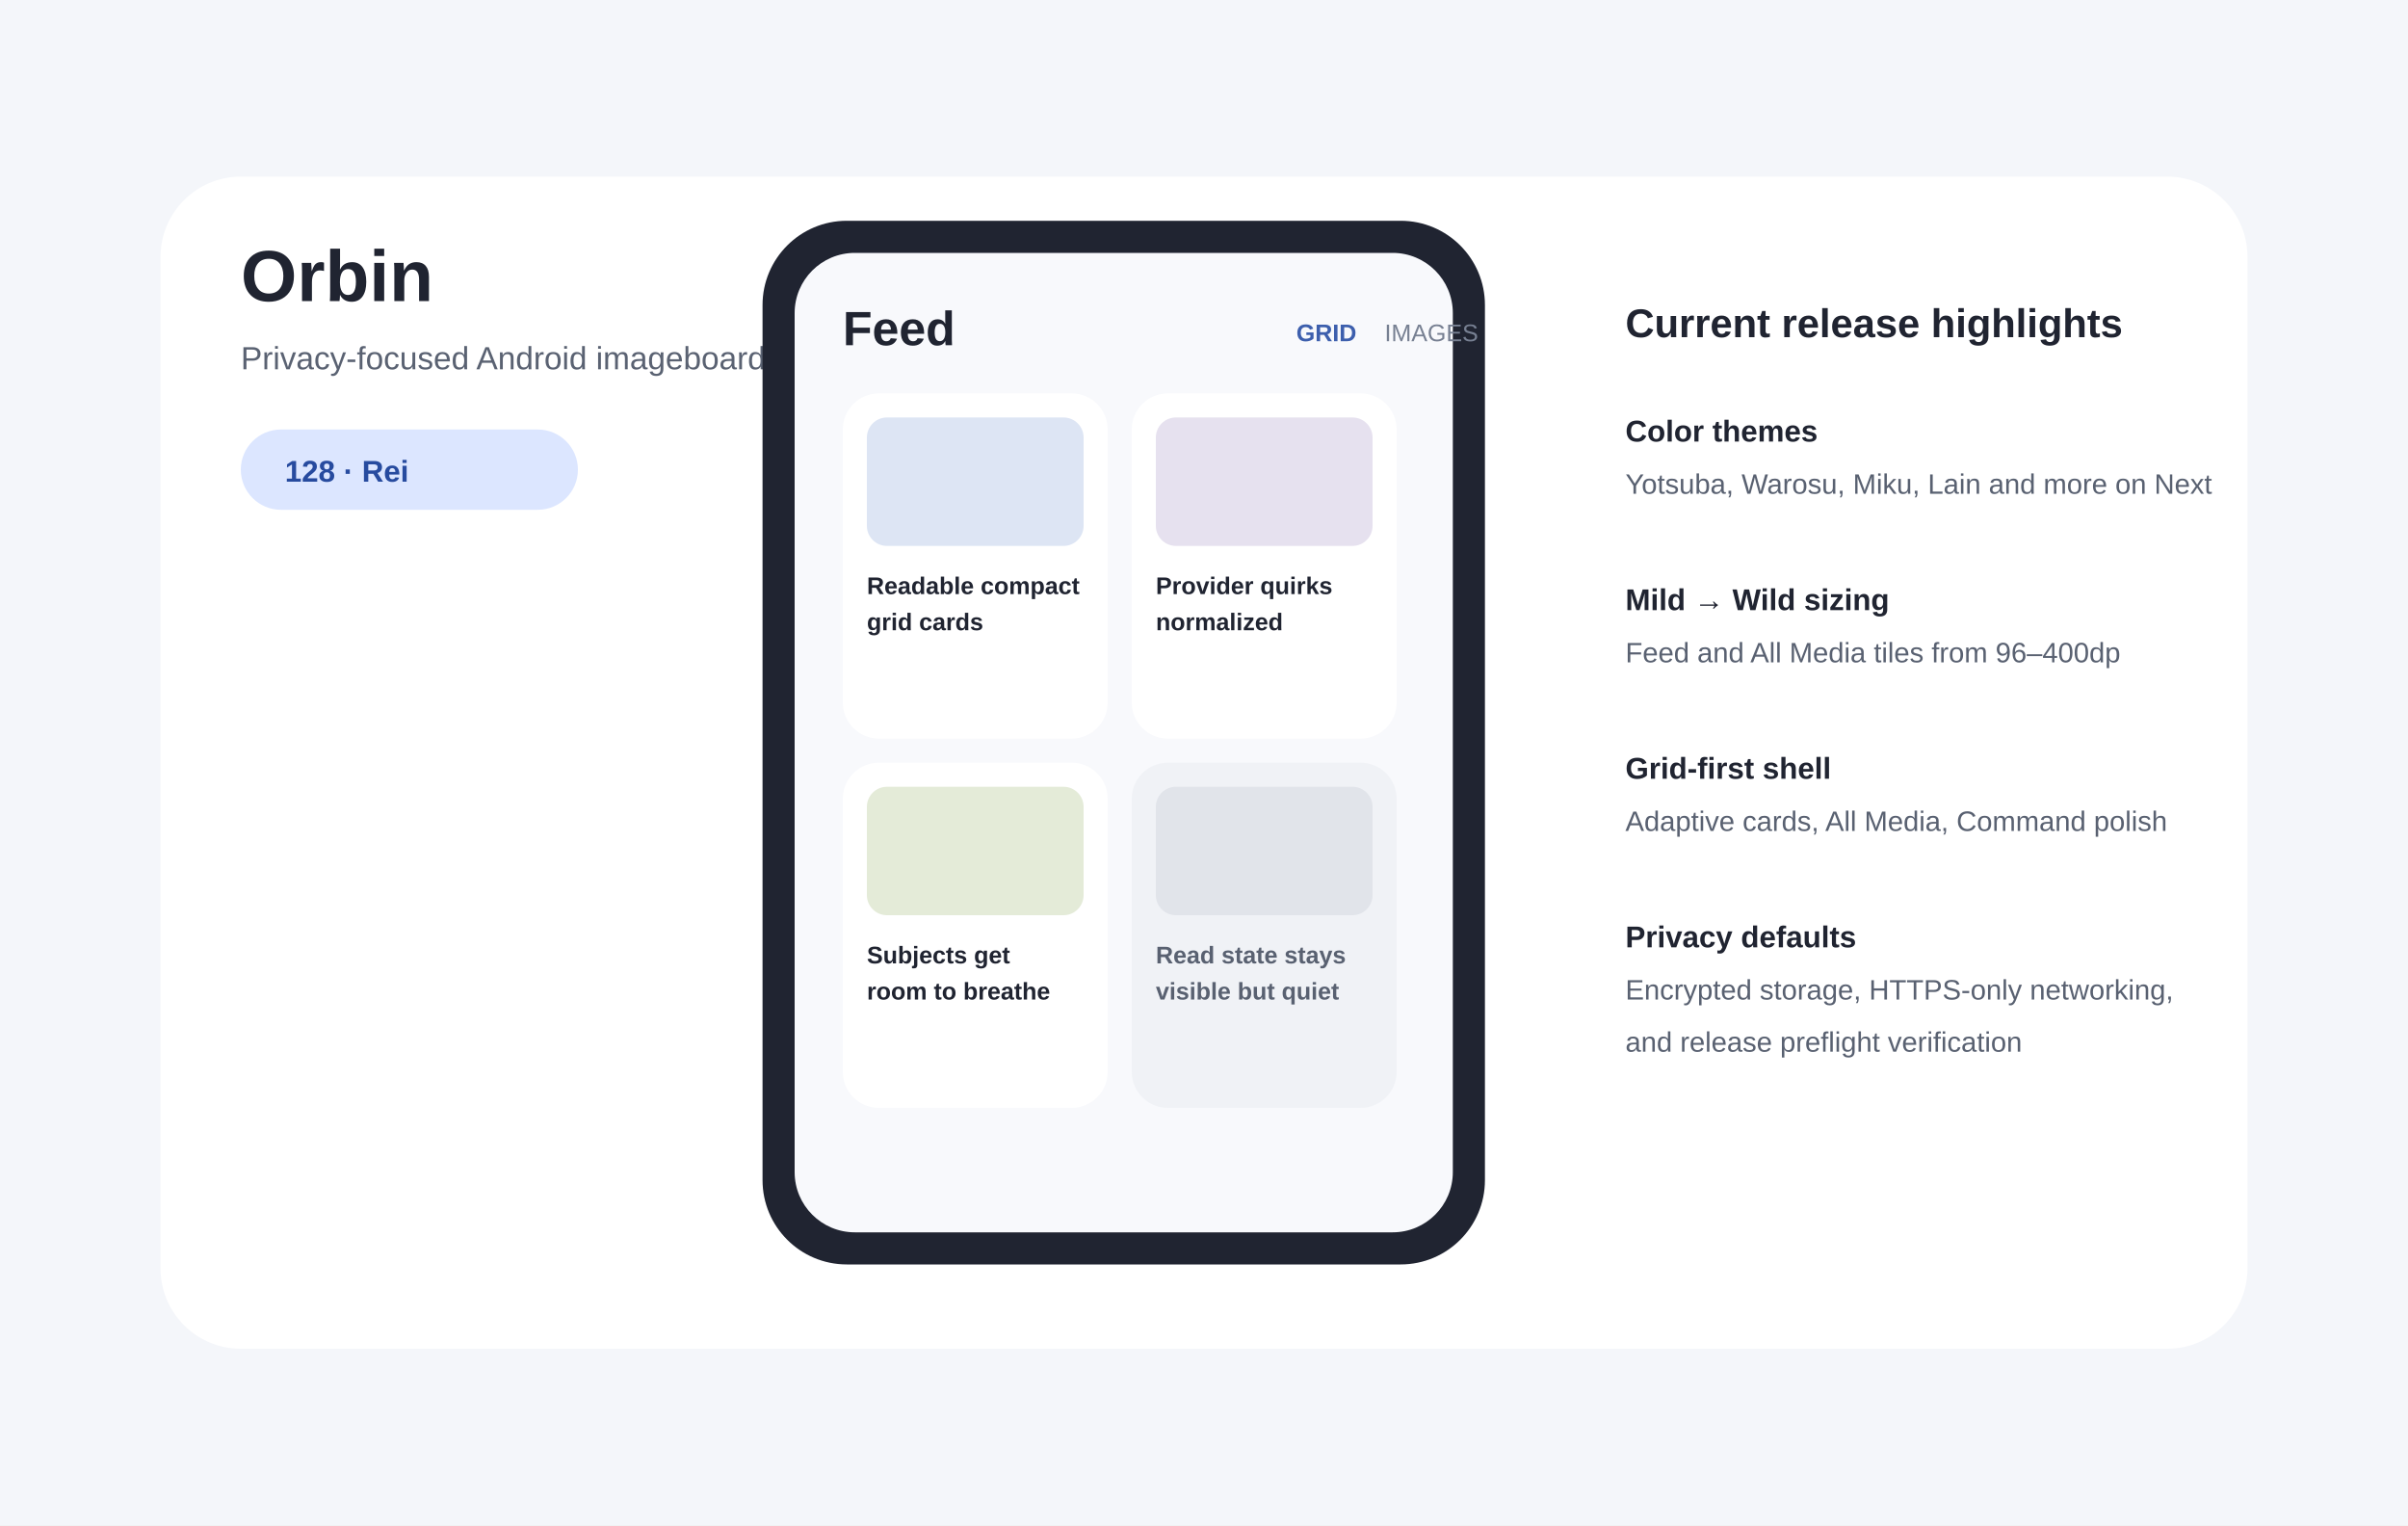
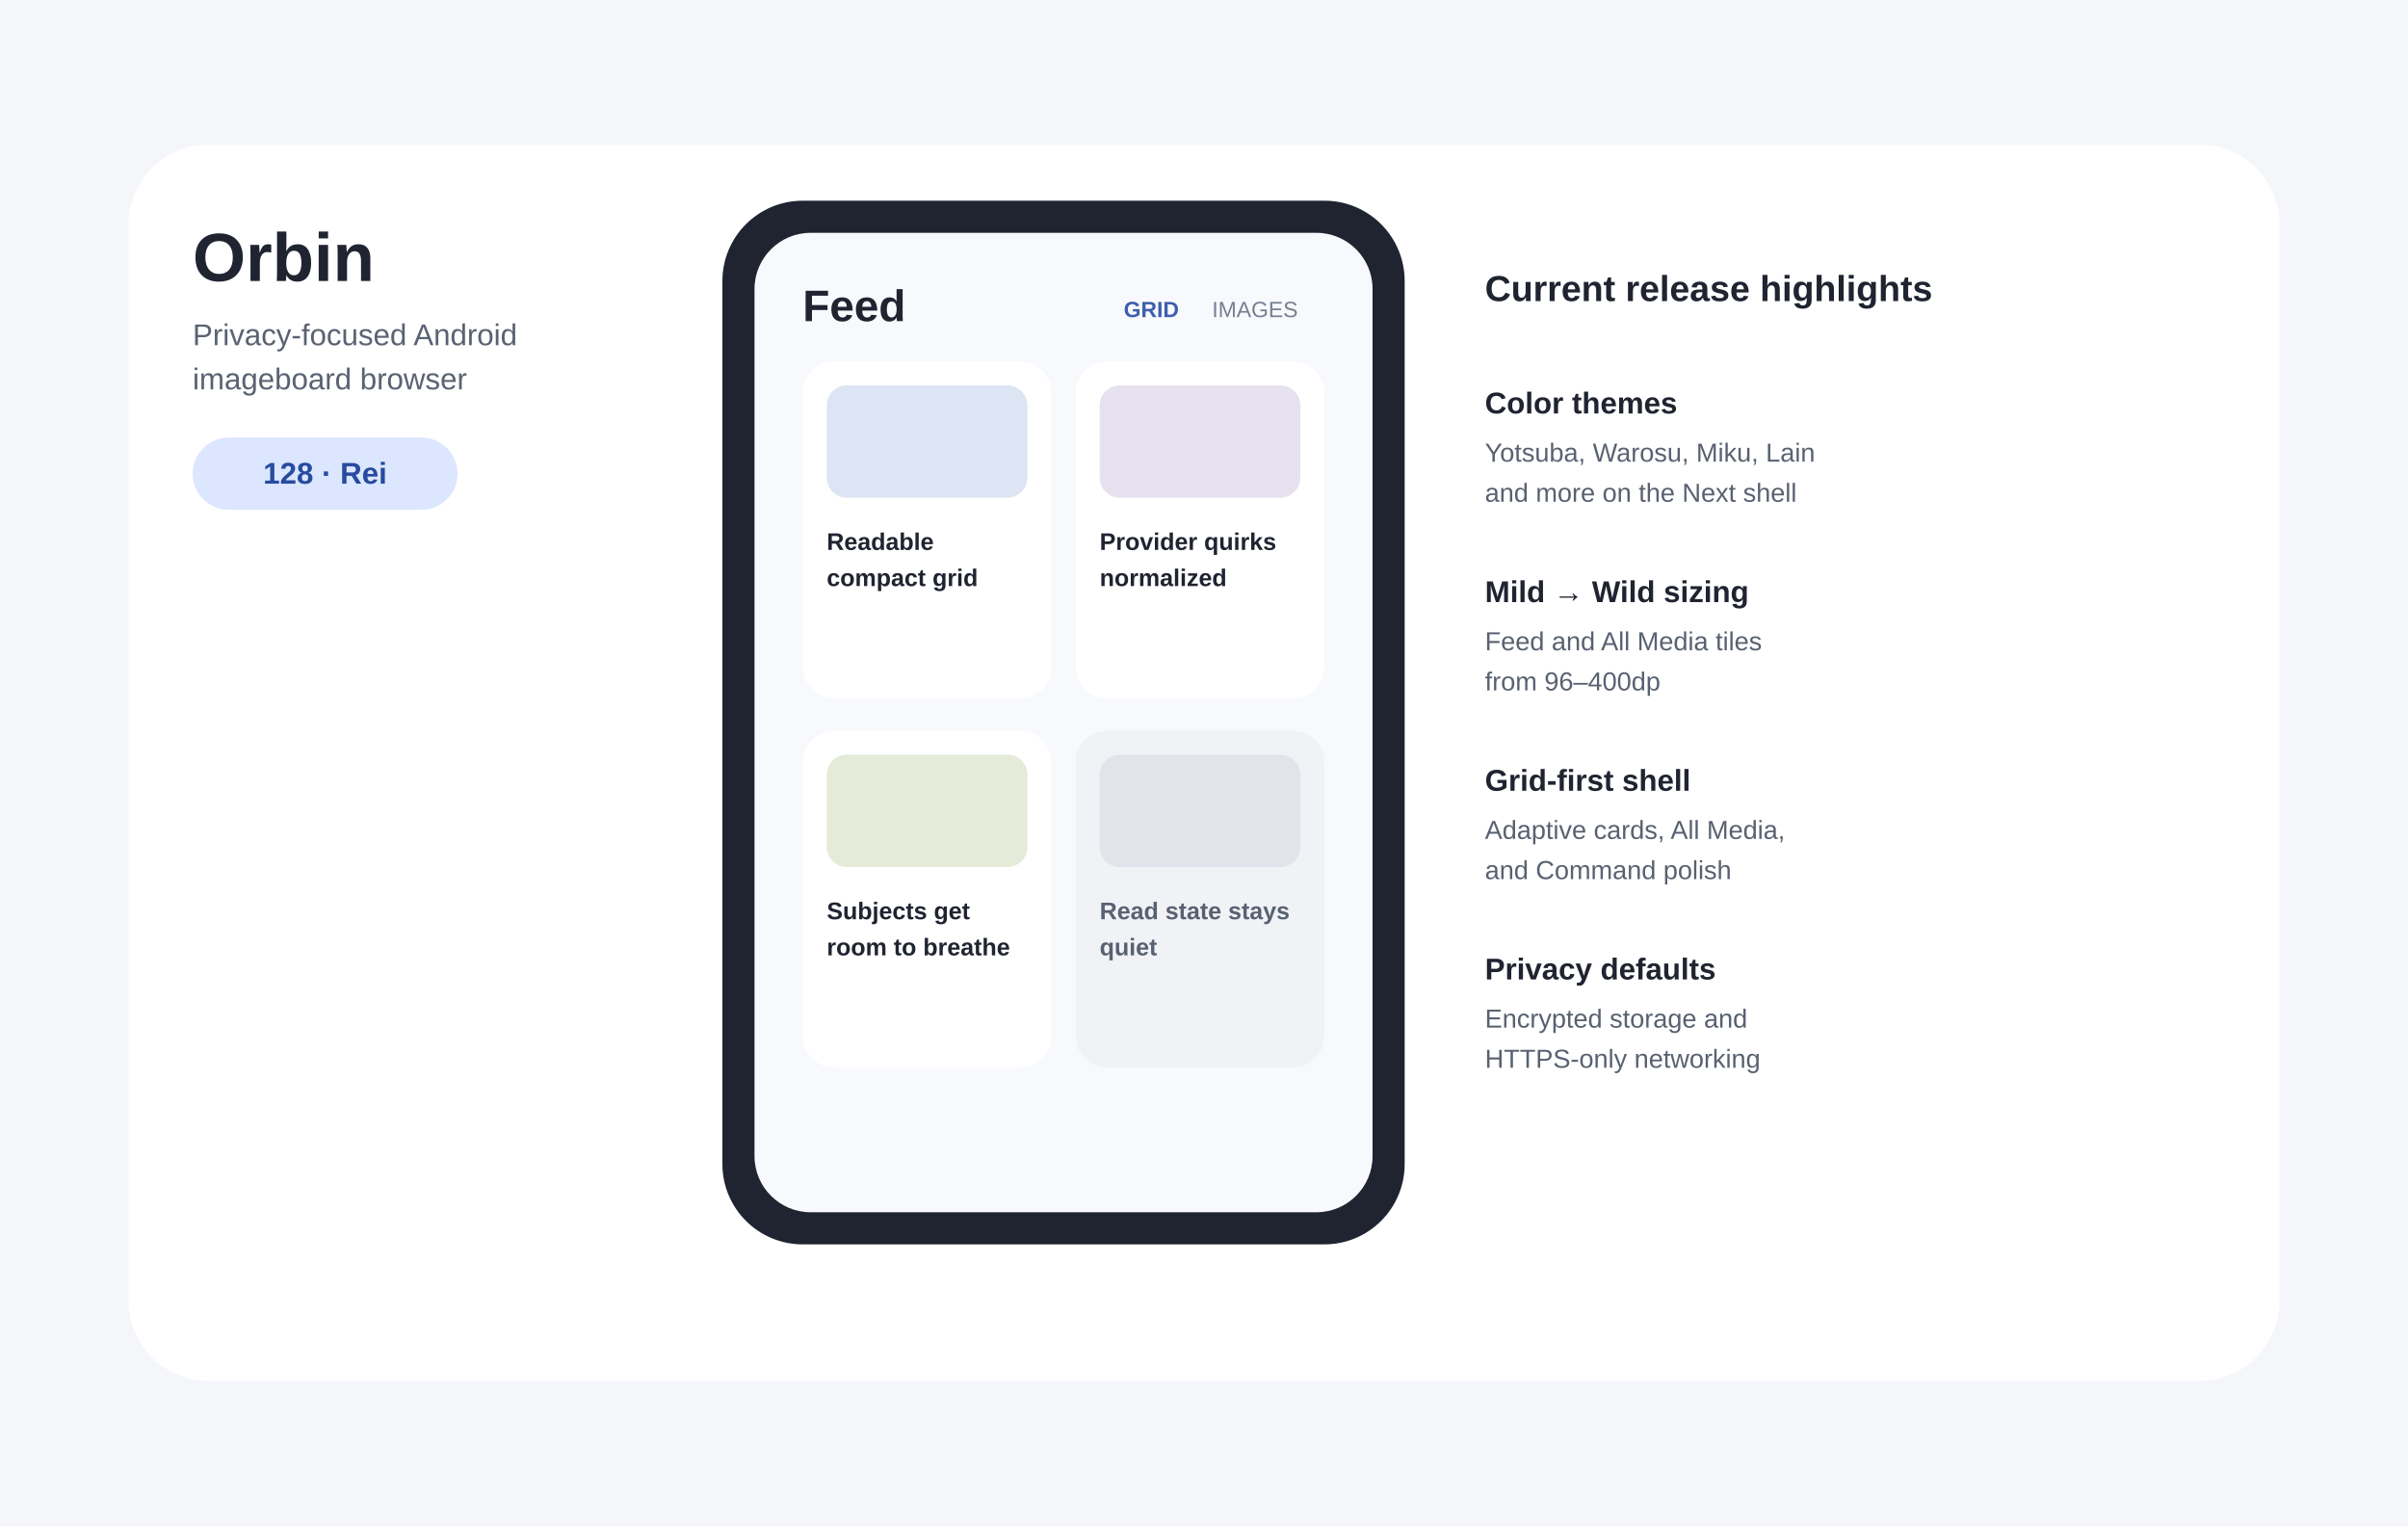
<svg xmlns="http://www.w3.org/2000/svg" width="1200" height="760" viewBox="0 0 1200 760" role="img" aria-labelledby="title desc" data-release-version="128-Rei">
  <rect width="1200" height="760" fill="#F4F6FA" />
-   <rect x="80" y="88" width="1040" height="584" rx="40" fill="#FFFFFF" />
-   <text x="120" y="150" font-family="Arial,sans-serif" font-size="36" font-weight="700" fill="#202431">Orbin</text>
-   <text x="120" y="184" font-family="Arial,sans-serif" font-size="16" fill="#5A6272">Privacy-focused Android imageboard browser</text>
-   <rect x="120" y="214" width="168" height="40" rx="20" fill="#DCE6FF" />
-   <text id="release-label" x="142" y="240" font-family="Arial,sans-serif" font-size="15" font-weight="700" fill="#274B9F">128 · Rei</text>
-   <rect x="380" y="110" width="360" height="520" rx="42" fill="#202431" />
-   <rect x="396" y="126" width="328" height="488" rx="30" fill="#F8F9FC" />
-   <text x="420" y="172" font-family="Arial,sans-serif" font-size="24" font-weight="700" fill="#202431">Feed</text>
-   <text x="646" y="170" font-family="Arial,sans-serif" font-size="12" font-weight="700" fill="#3D5FAD">GRID</text>
-   <text x="690" y="170" font-family="Arial,sans-serif" font-size="12" fill="#778092">IMAGES</text>
-   <rect x="420" y="196" width="132" height="172" rx="18" fill="#FFFFFF" />
-   <rect x="564" y="196" width="132" height="172" rx="18" fill="#FFFFFF" />
-   <rect x="420" y="380" width="132" height="172" rx="18" fill="#FFFFFF" />
-   <rect x="564" y="380" width="132" height="172" rx="18" fill="#F0F2F6" />
-   <rect x="432" y="208" width="108" height="64" rx="10" fill="#DDE5F4" />
-   <rect x="576" y="208" width="108" height="64" rx="10" fill="#E6E1EF" />
-   <rect x="432" y="392" width="108" height="64" rx="10" fill="#E4EBD8" />
-   <rect x="576" y="392" width="108" height="64" rx="10" fill="#E1E4EA" />
-   <text x="432" y="296" font-family="Arial,sans-serif" font-size="12" font-weight="700" fill="#202431">Readable compact</text>
-   <text x="432" y="314" font-family="Arial,sans-serif" font-size="12" font-weight="700" fill="#202431">grid cards</text>
-   <text x="576" y="296" font-family="Arial,sans-serif" font-size="12" font-weight="700" fill="#202431">Provider quirks</text>
-   <text x="576" y="314" font-family="Arial,sans-serif" font-size="12" font-weight="700" fill="#202431">normalized</text>
-   <text x="432" y="480" font-family="Arial,sans-serif" font-size="12" font-weight="700" fill="#202431">Subjects get</text>
-   <text x="432" y="498" font-family="Arial,sans-serif" font-size="12" font-weight="700" fill="#202431">room to breathe</text>
-   <text x="576" y="480" font-family="Arial,sans-serif" font-size="12" font-weight="700" fill="#596171">Read state stays</text>
-   <text x="576" y="498" font-family="Arial,sans-serif" font-size="12" font-weight="700" fill="#596171">visible but quiet</text>
-   <text x="810" y="168" font-family="Arial,sans-serif" font-size="20" font-weight="700" fill="#202431">Current release highlights</text>
-   <text x="810" y="220" font-family="Arial,sans-serif" font-size="15" font-weight="700" fill="#202431">Color themes</text>
-   <text x="810" y="246" font-family="Arial,sans-serif" font-size="14" fill="#596171">Yotsuba, Warosu, Miku, Lain and more on Next</text>
-   <text x="810" y="304" font-family="Arial,sans-serif" font-size="15" font-weight="700" fill="#202431">Mild → Wild sizing</text>
-   <text x="810" y="330" font-family="Arial,sans-serif" font-size="14" fill="#596171">Feed and All Media tiles from 96–400dp</text>
-   <text x="810" y="388" font-family="Arial,sans-serif" font-size="15" font-weight="700" fill="#202431">Grid-first shell</text>
-   <text x="810" y="414" font-family="Arial,sans-serif" font-size="14" fill="#596171">Adaptive cards, All Media, Command polish</text>
-   <text x="810" y="472" font-family="Arial,sans-serif" font-size="15" font-weight="700" fill="#202431">Privacy defaults</text>
-   <text x="810" y="498" font-family="Arial,sans-serif" font-size="14" fill="#596171">Encrypted storage, HTTPS-only networking,</text>
-   <text x="810" y="524" font-family="Arial,sans-serif" font-size="14" fill="#596171">and release preflight verification</text>
+   <rect x="64" y="72" width="1072" height="616" rx="40" fill="#FFFFFF" />
+   <text x="96" y="140" font-family="Arial,sans-serif" font-size="34" font-weight="700" fill="#202431">Orbin</text>
+   <text x="96" y="172" font-family="Arial,sans-serif" font-size="15" fill="#5A6272">Privacy-focused Android</text>
+   <text x="96" y="194" font-family="Arial,sans-serif" font-size="15" fill="#5A6272">imageboard browser</text>
+   <rect x="96" y="218" width="132" height="36" rx="18" fill="#DCE6FF" />
+   <text id="release-label" x="162" y="241" text-anchor="middle" font-family="Arial,sans-serif" font-size="15" font-weight="700" fill="#274B9F">128 · Rei</text>
+   <rect x="360" y="100" width="340" height="520" rx="40" fill="#202431" />
+   <rect x="376" y="116" width="308" height="488" rx="28" fill="#F8F9FC" />
+   <text x="400" y="160" font-family="Arial,sans-serif" font-size="22" font-weight="700" fill="#202431">Feed</text>
+   <text x="560" y="158" font-family="Arial,sans-serif" font-size="11" font-weight="700" fill="#3D5FAD">GRID</text>
+   <text x="604" y="158" font-family="Arial,sans-serif" font-size="11" fill="#778092">IMAGES</text>
+   <rect x="400" y="180" width="124" height="168" rx="16" fill="#FFFFFF" />
+   <rect x="536" y="180" width="124" height="168" rx="16" fill="#FFFFFF" />
+   <rect x="400" y="364" width="124" height="168" rx="16" fill="#FFFFFF" />
+   <rect x="536" y="364" width="124" height="168" rx="16" fill="#F0F2F6" />
+   <rect x="412" y="192" width="100" height="56" rx="10" fill="#DDE5F4" />
+   <rect x="548" y="192" width="100" height="56" rx="10" fill="#E6E1EF" />
+   <rect x="412" y="376" width="100" height="56" rx="10" fill="#E4EBD8" />
+   <rect x="548" y="376" width="100" height="56" rx="10" fill="#E1E4EA" />
+   <text x="412" y="274" font-family="Arial,sans-serif" font-size="12" font-weight="700" fill="#202431">Readable</text>
+   <text x="412" y="292" font-family="Arial,sans-serif" font-size="12" font-weight="700" fill="#202431">compact grid</text>
+   <text x="548" y="274" font-family="Arial,sans-serif" font-size="12" font-weight="700" fill="#202431">Provider quirks</text>
+   <text x="548" y="292" font-family="Arial,sans-serif" font-size="12" font-weight="700" fill="#202431">normalized</text>
+   <text x="412" y="458" font-family="Arial,sans-serif" font-size="12" font-weight="700" fill="#202431">Subjects get</text>
+   <text x="412" y="476" font-family="Arial,sans-serif" font-size="12" font-weight="700" fill="#202431">room to breathe</text>
+   <text x="548" y="458" font-family="Arial,sans-serif" font-size="12" font-weight="700" fill="#596171">Read state stays</text>
+   <text x="548" y="476" font-family="Arial,sans-serif" font-size="12" font-weight="700" fill="#596171">quiet</text>
+   <text x="740" y="150" font-family="Arial,sans-serif" font-size="18" font-weight="700" fill="#202431">Current release highlights</text>
+   <text x="740" y="206" font-family="Arial,sans-serif" font-size="15" font-weight="700" fill="#202431">Color themes</text>
+   <text x="740" y="230" font-family="Arial,sans-serif" font-size="13" fill="#596171">Yotsuba, Warosu, Miku, Lain</text>
+   <text x="740" y="250" font-family="Arial,sans-serif" font-size="13" fill="#596171">and more on the Next shell</text>
+   <text x="740" y="300" font-family="Arial,sans-serif" font-size="15" font-weight="700" fill="#202431">Mild → Wild sizing</text>
+   <text x="740" y="324" font-family="Arial,sans-serif" font-size="13" fill="#596171">Feed and All Media tiles</text>
+   <text x="740" y="344" font-family="Arial,sans-serif" font-size="13" fill="#596171">from 96–400dp</text>
+   <text x="740" y="394" font-family="Arial,sans-serif" font-size="15" font-weight="700" fill="#202431">Grid-first shell</text>
+   <text x="740" y="418" font-family="Arial,sans-serif" font-size="13" fill="#596171">Adaptive cards, All Media,</text>
+   <text x="740" y="438" font-family="Arial,sans-serif" font-size="13" fill="#596171">and Command polish</text>
+   <text x="740" y="488" font-family="Arial,sans-serif" font-size="15" font-weight="700" fill="#202431">Privacy defaults</text>
+   <text x="740" y="512" font-family="Arial,sans-serif" font-size="13" fill="#596171">Encrypted storage and</text>
+   <text x="740" y="532" font-family="Arial,sans-serif" font-size="13" fill="#596171">HTTPS-only networking</text>
</svg>
